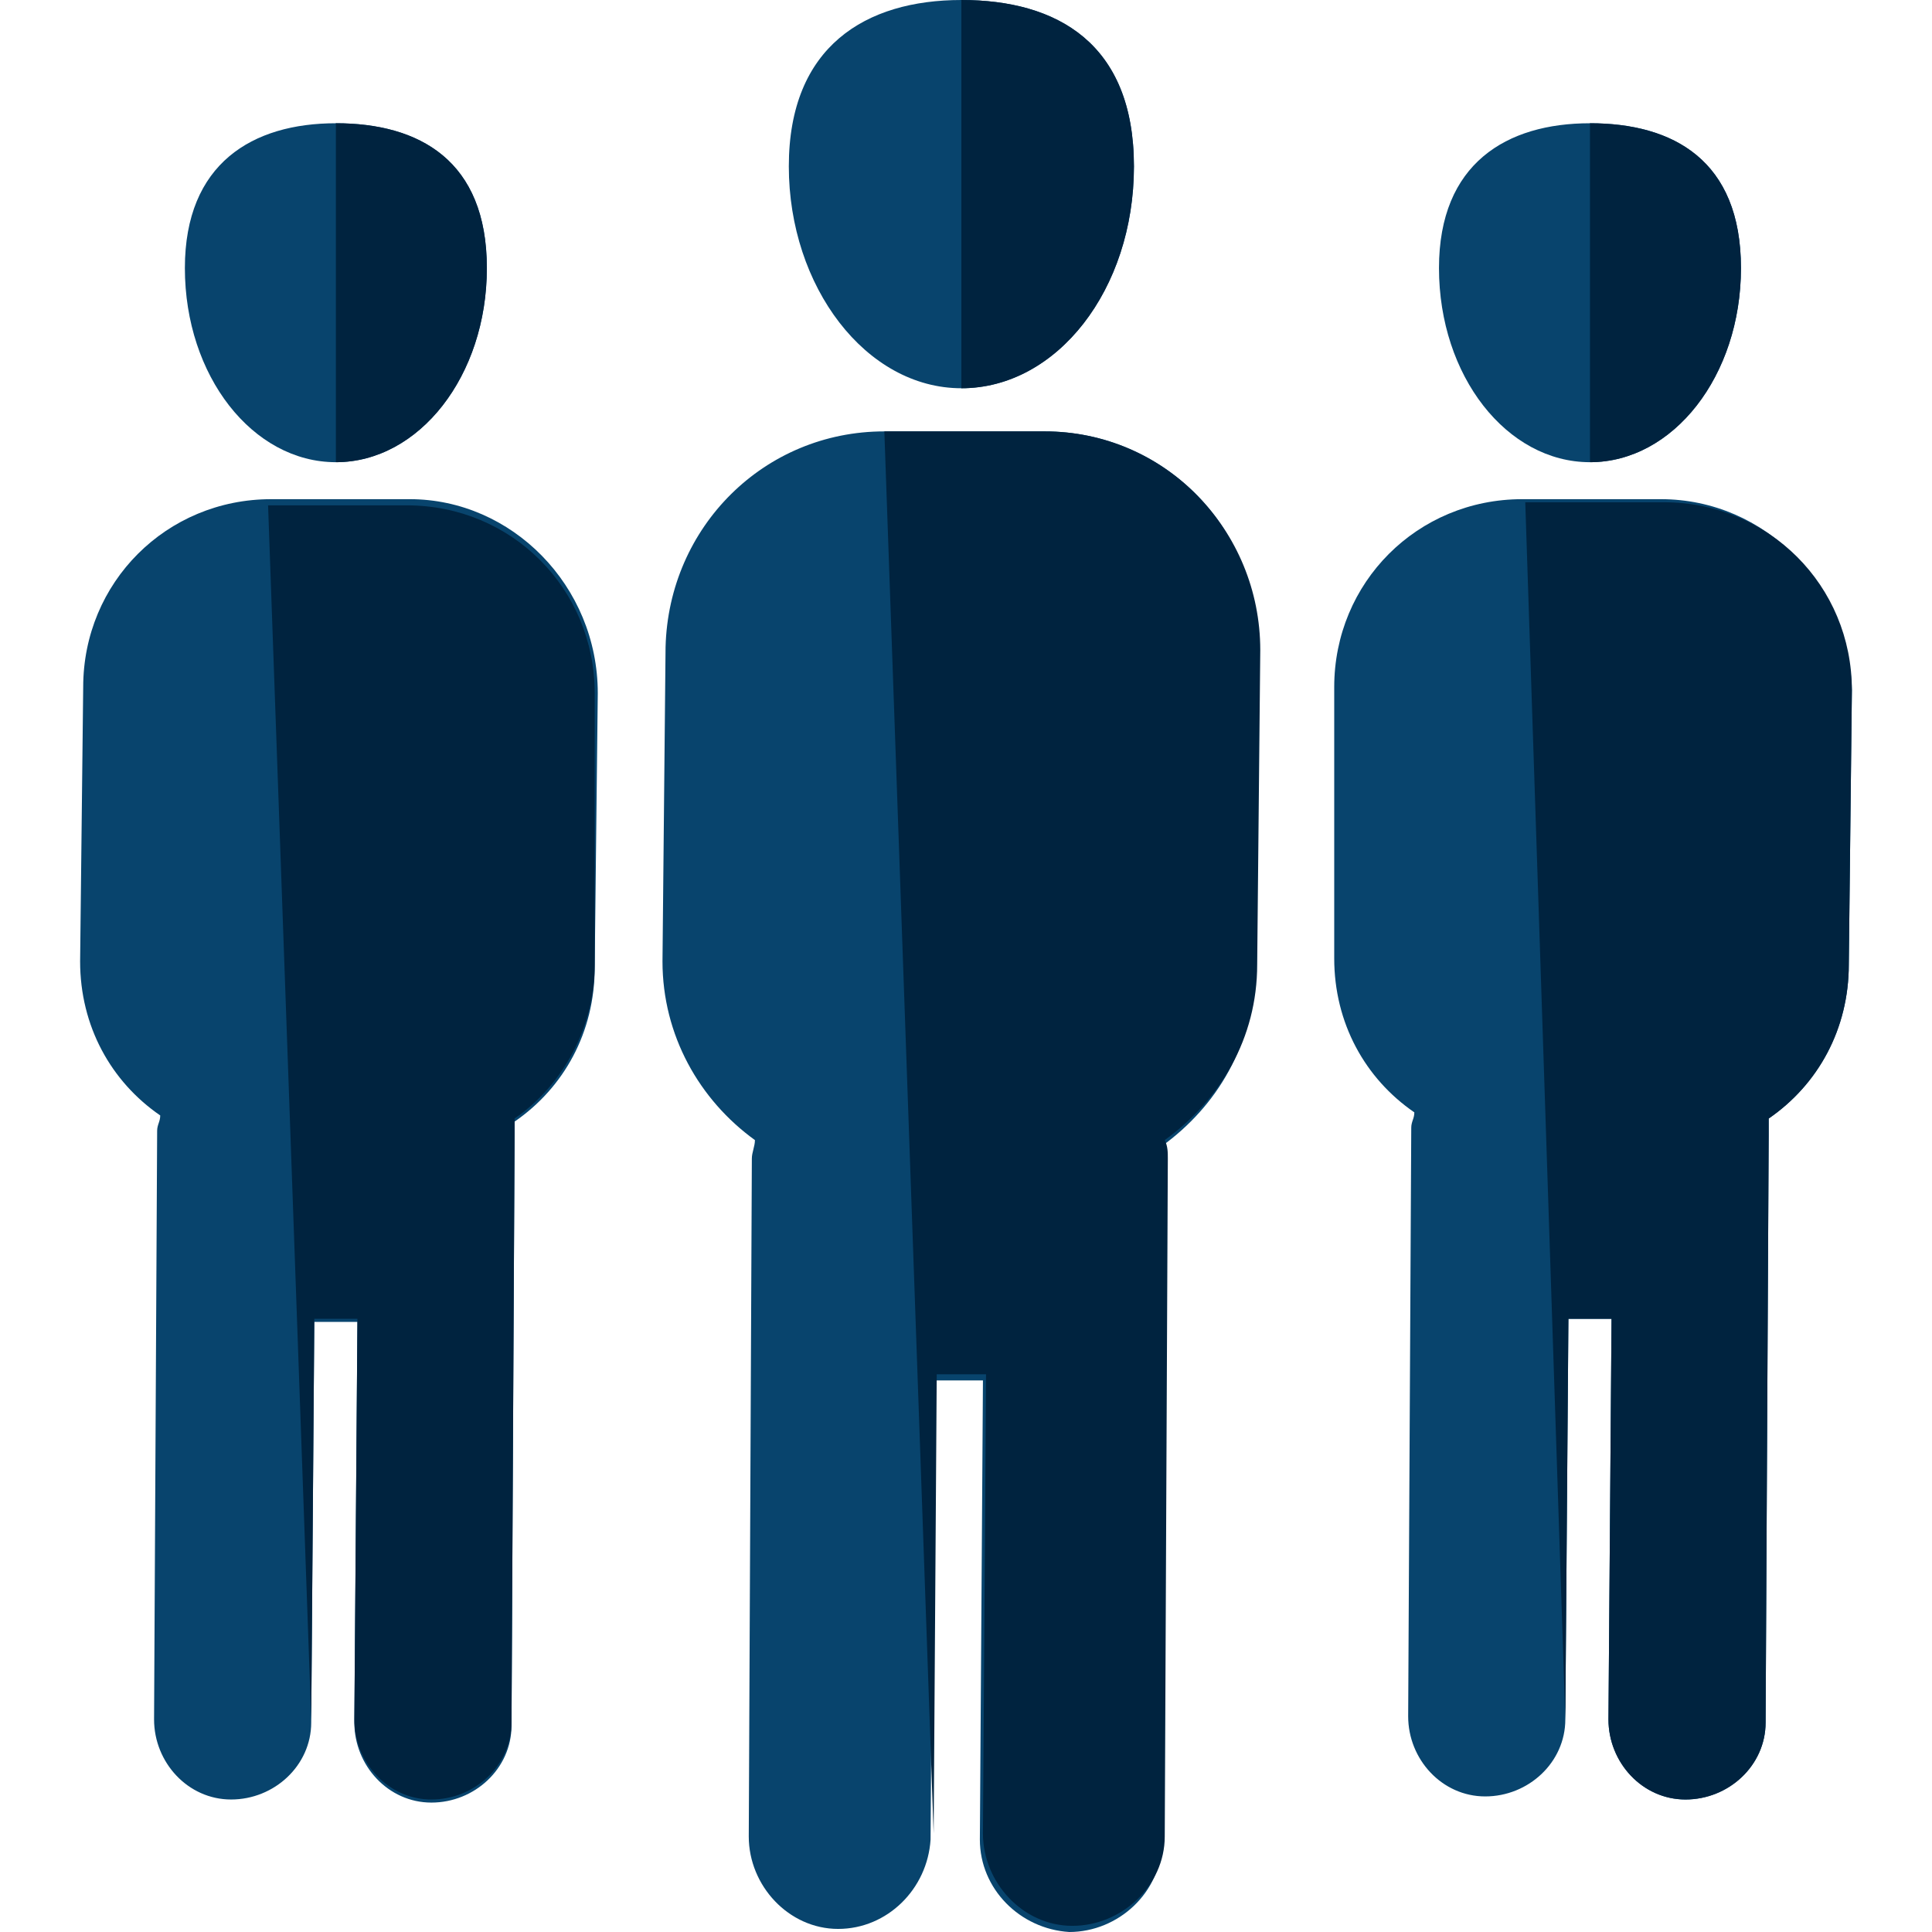
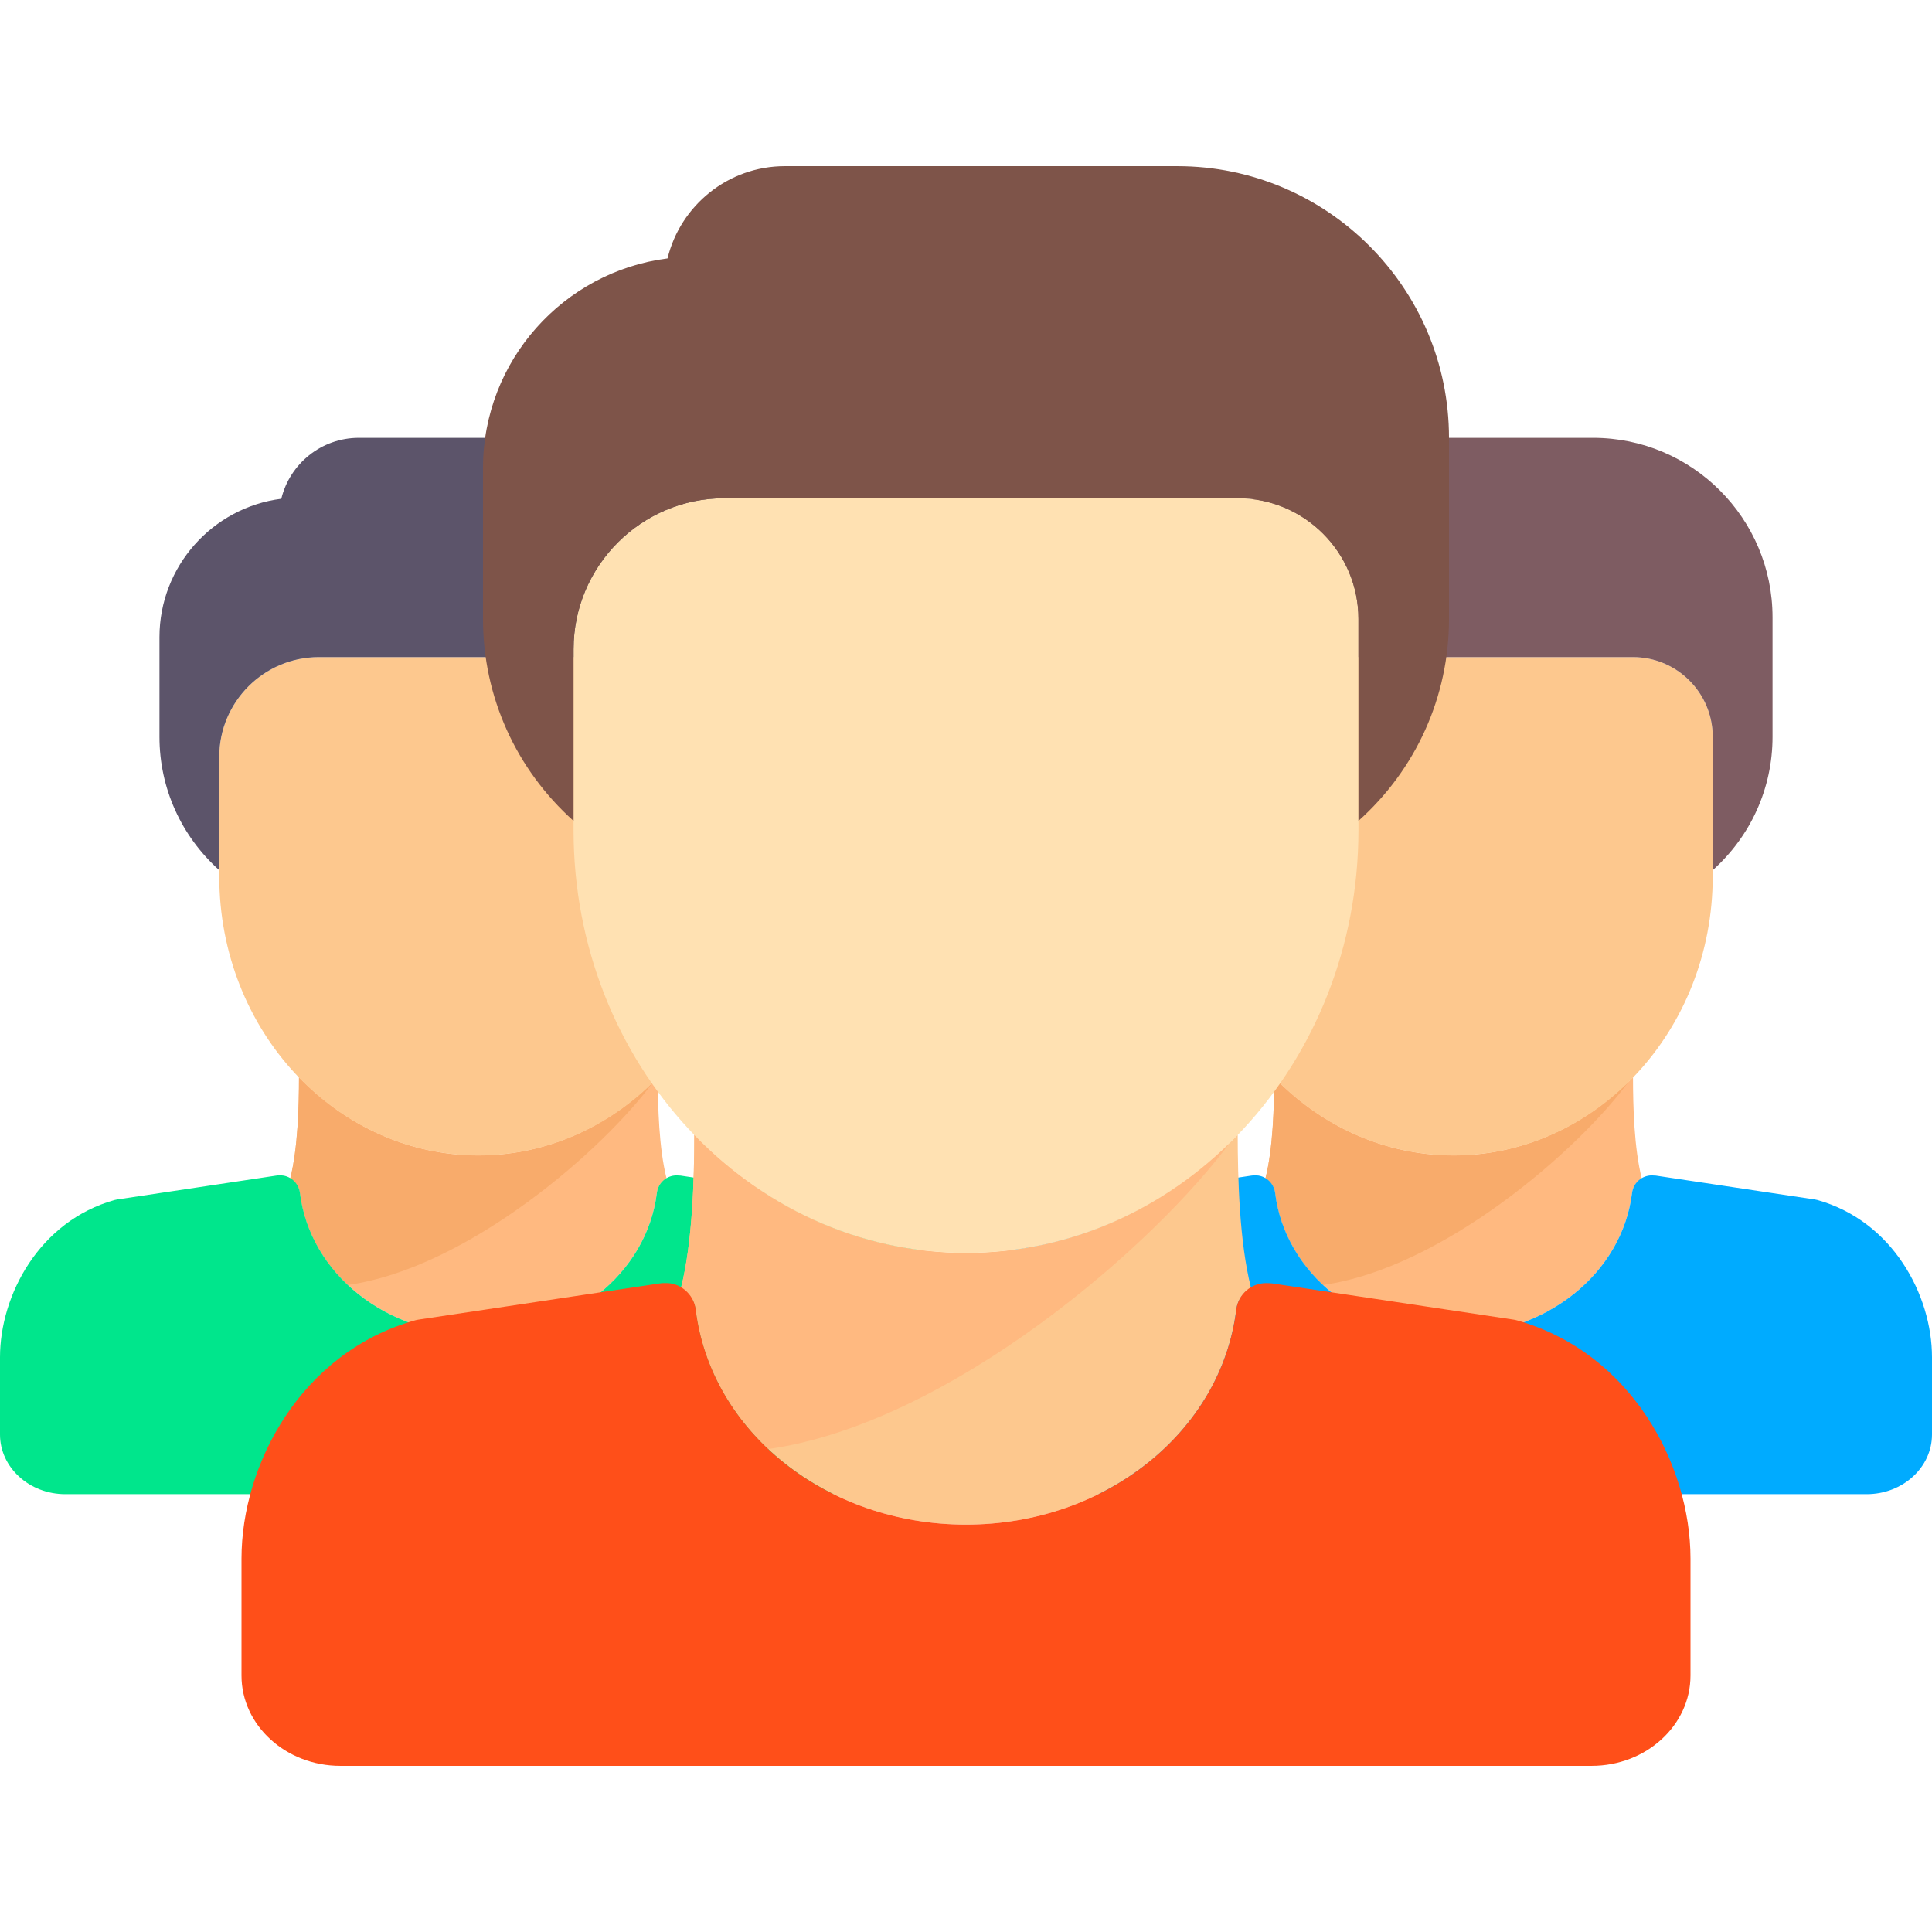
- <svg xmlns="http://www.w3.org/2000/svg" viewBox="0 0 501.6 501.6">
-   <path d="M249.6 100.8c24.8 0 44.8-25.6 44.8-57.6S274.4 0 249.6 0s-44.8 12-44.8 43.2 20 57.6 44.8 57.6z" fill="#08446d" />
-   <path d="M249.6 100.8c24.8 0 44.8-25.6 44.8-57.6S274.4 0 249.6 0" fill="#00233f" />
-   <path d="M271.2 112h-41.6c-31.2 0-56 24.8-56.8 56l-.8 81.6c0 19.2 9.6 36 24 46.4 0 1.6-.8 3.2-.8 4.8l-.8 176c0 12.8 10.4 24 23.2 24s23.2-10.4 24-23.2l.8-119.2h12.8l-.8 119.2c0 12.8 10.4 23.2 23.2 24 12.8 0 24-10.4 24-23.2l.8-176c0-1.6 0-3.2-.8-4.8 14.4-10.4 24-26.4 24-45.6l.8-81.6c1.6-32.8-24-58.4-55.2-58.4z" fill="#08446d" />
-   <path d="M242.4 476l.8-119.2H256l-.8 119.2c0 12.8 10.4 24 23.2 24 12.8 0 24-10.4 24-23.2l.8-176c0-1.6 0-3.2-.8-4.8 14.4-10.4 24-26.4 24-45.6l.8-81.6c0-31.2-24.8-56.8-56-56.8h-41.6" fill="#00233f" />
-   <path d="M412.8 120c21.6 0 39.2-22.4 39.2-50.4S434.4 32 412.8 32s-39.2 10.4-39.2 37.6c0 28 17.6 50.4 39.2 50.4z" fill="#08446d" />
-   <path d="M412.8 120c21.6 0 39.2-22.4 39.2-50.4S434.4 32 412.8 32" fill="#00233f" />
-   <path d="M431.2 129.6h-36c-27.2 0-48.8 21.6-48.8 48.8v70.4c0 16.8 8 31.2 20.8 40 0 1.6-.8 2.4-.8 4l-.8 152.8c0 11.2 8.8 20.8 20 20.8s20.8-8.8 20.8-20l.8-104h11.2l-.8 104c0 11.2 8.8 20.8 20 20.8s20.8-8.8 20.8-20l.8-152.8v-4c12.8-8.8 20.8-23.2 20.8-40l.8-71.2c-.8-27.2-22.4-49.6-49.6-49.6z" fill="#08446d" />
-   <path d="M406.4 446.4l.8-104h11.2l-.8 104c0 11.2 8.8 20.8 20 20.8s20.8-8.8 20.8-20l.8-152.8v-4c12.8-8.8 20.8-23.2 20.8-40l.8-71.2c0-27.2-21.6-48.8-48.8-48.8h-36" fill="#00233f" />
-   <path d="M87.2 120c21.6 0 39.2-22.4 39.2-50.4S108.8 32 87.2 32 48 42.4 48 69.6c0 28 17.6 50.4 39.2 50.4z" fill="#08446d" />
-   <path d="M87.2 120c21.6 0 39.2-22.4 39.2-50.4S108.8 32 87.2 32" fill="#00233f" />
-   <path d="M106.4 129.6h-36c-27.2 0-48.8 21.6-48.8 48.8l-.8 71.2c0 16.8 8 31.2 20.8 40 0 1.6-.8 2.4-.8 4L40 446.4c0 11.2 8.8 20.8 20 20.8s20.8-8.8 20.8-20l.8-104h11.2l-.8 104c0 11.2 8.8 20.8 20 20.8s20.8-8.8 20.8-20l.8-152.8v-4c12.8-8.8 20.8-23.2 20.8-40l.8-71.2c0-28-22.4-50.4-48.8-50.4z" fill="#08446d" />
-   <path d="M80.8 446.4l.8-104h11.2l-.8 104c0 11.2 8.8 20.8 20 20.8s20.8-8.8 20.8-20l.8-152.8v-4c12.8-8.8 20.8-24 20.8-40V180c0-27.2-21.6-48.8-48.8-48.8h-36" fill="#00233f" />
+ <svg xmlns="http://www.w3.org/2000/svg" viewBox="0 0 512 512">
+   <path d="M126.782 306.207c-18.452 0-35.193-7.918-47.545-20.715-.009 7.669-.288 18.74-2.321 26.816 1.334.815 2.369 2.154 2.571 3.819 2.636 21.45 22.967 37.623 47.295 37.623 24.324 0 44.654-16.175 47.295-37.623.205-1.668 1.218-3.004 2.572-3.817-2.034-8.078-2.313-19.149-2.322-26.819-12.352 12.798-29.094 20.716-47.545 20.716z" fill="#ffb980" />
+   <path d="M173.295 286.467c-12.248 12.2-28.554 19.741-46.513 19.741-18.452 0-35.193-7.918-47.545-20.715-.009 7.669-.288 18.74-2.321 26.816 1.334.815 2.369 2.154 2.571 3.819 1.165 9.481 5.796 17.923 12.693 24.402 31.806-4.48 67.906-35.887 81.115-54.063z" fill="#f8ab6b" />
+   <path d="M223.199 318.013a5.028 5.028 0 0 0-.64-.137l-42.168-6.327a9.823 9.823 0 0 0-1.073-.059 5.28 5.28 0 0 0-5.241 4.638c-2.641 21.448-22.972 37.623-47.295 37.623-24.329 0-44.659-16.173-47.295-37.623-.33-2.726-2.786-4.777-5.375-4.635a4.483 4.483 0 0 0-.939.057l-42.168 6.327a4.862 4.862 0 0 0-.64.137C10.431 323.595 0 343.209 0 359.699v20.465c0 8.713 7.759 15.801 17.297 15.801h218.969c9.539 0 17.297-7.088 17.297-15.801v-20.465c0-16.49-10.431-36.104-30.364-41.686z" fill="#00e68c" />
+   <path d="M174.325 174.143H84.521c-14.563 0-26.413 11.85-26.413 26.413v31.695c0 40.78 30.808 73.956 68.673 73.956s68.673-33.176 68.673-73.956v-36.978c.001-11.65-9.476-21.13-21.129-21.13z" fill="#fdc88e" />
+   <path d="M163.76 116.035H95.086c-9.936 0-18.288 6.892-20.537 16.144-18.185 2.311-32.289 17.88-32.289 36.681v26.413c0 13.614 5.779 26.314 15.848 35.34v-30.058c0-14.563 11.85-26.413 26.413-26.413h89.804c11.654 0 21.13 9.479 21.13 21.13v35.335c10.071-9.024 15.848-21.724 15.848-35.335v-31.695c0-26.213-21.327-47.542-47.543-47.542z" fill="#5c546a" />
+   <path d="M385.218 306.207c-18.452 0-35.193-7.918-47.545-20.715-.009 7.669-.288 18.74-2.321 26.816 1.334.815 2.369 2.154 2.571 3.819 2.636 21.45 22.967 37.623 47.295 37.623 24.324 0 44.654-16.175 47.295-37.623.205-1.668 1.218-3.004 2.572-3.817-2.034-8.078-2.313-19.149-2.322-26.819-12.352 12.798-29.093 20.716-47.545 20.716z" fill="#ffb980" />
+   <path d="M431.731 286.467c-12.248 12.2-28.554 19.741-46.513 19.741-18.452 0-35.193-7.918-47.545-20.715-.009 7.669-.288 18.74-2.321 26.816 1.334.815 2.369 2.154 2.571 3.819 1.165 9.481 5.796 17.923 12.693 24.402 31.806-4.48 67.906-35.887 81.115-54.063z" fill="#f8ab6b" />
+   <path d="M481.635 318.013a4.992 4.992 0 0 0-.64-.137l-42.168-6.327a9.823 9.823 0 0 0-1.073-.059 5.28 5.28 0 0 0-5.241 4.638c-2.641 21.448-22.972 37.623-47.295 37.623-24.329 0-44.659-16.173-47.295-37.623-.33-2.726-2.786-4.777-5.375-4.635a4.483 4.483 0 0 0-.939.057l-42.168 6.327a4.862 4.862 0 0 0-.64.137c-19.933 5.582-30.364 25.195-30.364 41.685v20.465c0 8.713 7.759 15.801 17.297 15.801h218.969c9.539 0 17.297-7.088 17.297-15.801v-20.465c0-16.49-10.431-36.104-30.365-41.686z" fill="#00abff" />
+   <path d="M432.761 174.143h-89.804c-14.563 0-26.413 11.85-26.413 26.413v31.695c0 40.78 30.808 73.956 68.673 73.956s68.673-33.176 68.673-73.956v-36.978c.002-11.65-9.475-21.13-21.129-21.13z" fill="#fdc88e" />
+   <path d="M422.196 116.035h-68.673c-9.936 0-18.288 6.892-20.537 16.144-18.185 2.311-32.289 17.88-32.289 36.681v26.413c0 13.614 5.779 26.314 15.848 35.34v-30.058c0-14.563 11.85-26.413 26.413-26.413h89.804c11.654 0 21.13 9.479 21.13 21.13v35.335c10.071-9.024 15.848-21.724 15.848-35.335v-31.695c-.001-26.213-21.327-47.542-47.544-47.542z" fill="#7e5c62" />
+   <path d="M256 332.035c-27.944 0-53.297-11.991-72.003-31.372-.014 11.615-.436 28.379-3.516 40.611 2.02 1.235 3.588 3.262 3.894 5.784 3.992 32.484 34.781 56.977 71.625 56.977 36.836 0 67.625-24.496 71.625-56.977.31-2.525 1.844-4.549 3.895-5.78-3.08-12.233-3.503-28.999-3.517-40.615-18.706 19.381-44.059 31.372-72.003 31.372z" fill="#fdc88e" />
+   <path d="M326.44 302.139c-18.549 18.477-43.242 29.896-70.44 29.896-27.944 0-53.297-11.991-72.003-31.372-.014 11.615-.436 28.379-3.516 40.611 2.02 1.235 3.588 3.262 3.894 5.784 1.765 14.359 8.778 27.144 19.223 36.954 48.168-6.783 102.838-54.346 122.842-81.873z" fill="#ffb980" />
+   <path d="M402.015 349.914c-.32-.09-.641-.16-.969-.207l-63.859-9.582c-.391-.059-1.227-.09-1.625-.09a7.998 7.998 0 0 0-7.938 7.023c-4 32.48-34.789 56.977-71.625 56.977-36.844 0-67.633-24.492-71.625-56.977-.5-4.129-4.219-7.234-8.141-7.02a6.821 6.821 0 0 0-1.422.086l-63.859 9.582a7.53 7.53 0 0 0-.969.207C79.797 358.367 64 388.07 64 413.043v30.992c0 13.195 11.75 23.93 26.195 23.93h331.609c14.445 0 26.195-10.734 26.195-23.93v-30.992c.001-24.973-15.796-54.676-45.984-63.129z" fill="#ff4f19" />
+   <path d="M328 132.035H192c-22.055 0-40 17.945-40 40v48c0 61.758 46.656 112 104 112s104-50.242 104-112v-56c0-17.644-14.352-32-32-32z" fill="#ffe1b2" />
+   <path d="M312 44.035H208c-15.047 0-27.695 10.437-31.102 24.449C149.359 71.984 128 95.562 128 124.035v40c0 20.617 8.752 39.851 24 53.52v-45.52c0-22.055 17.945-40 40-40h136c17.648 0 32 14.355 32 32v53.511c15.251-13.666 24-32.899 24-53.511v-48c0-39.699-32.297-72-72-72z" fill="#7e5449" />
</svg>
